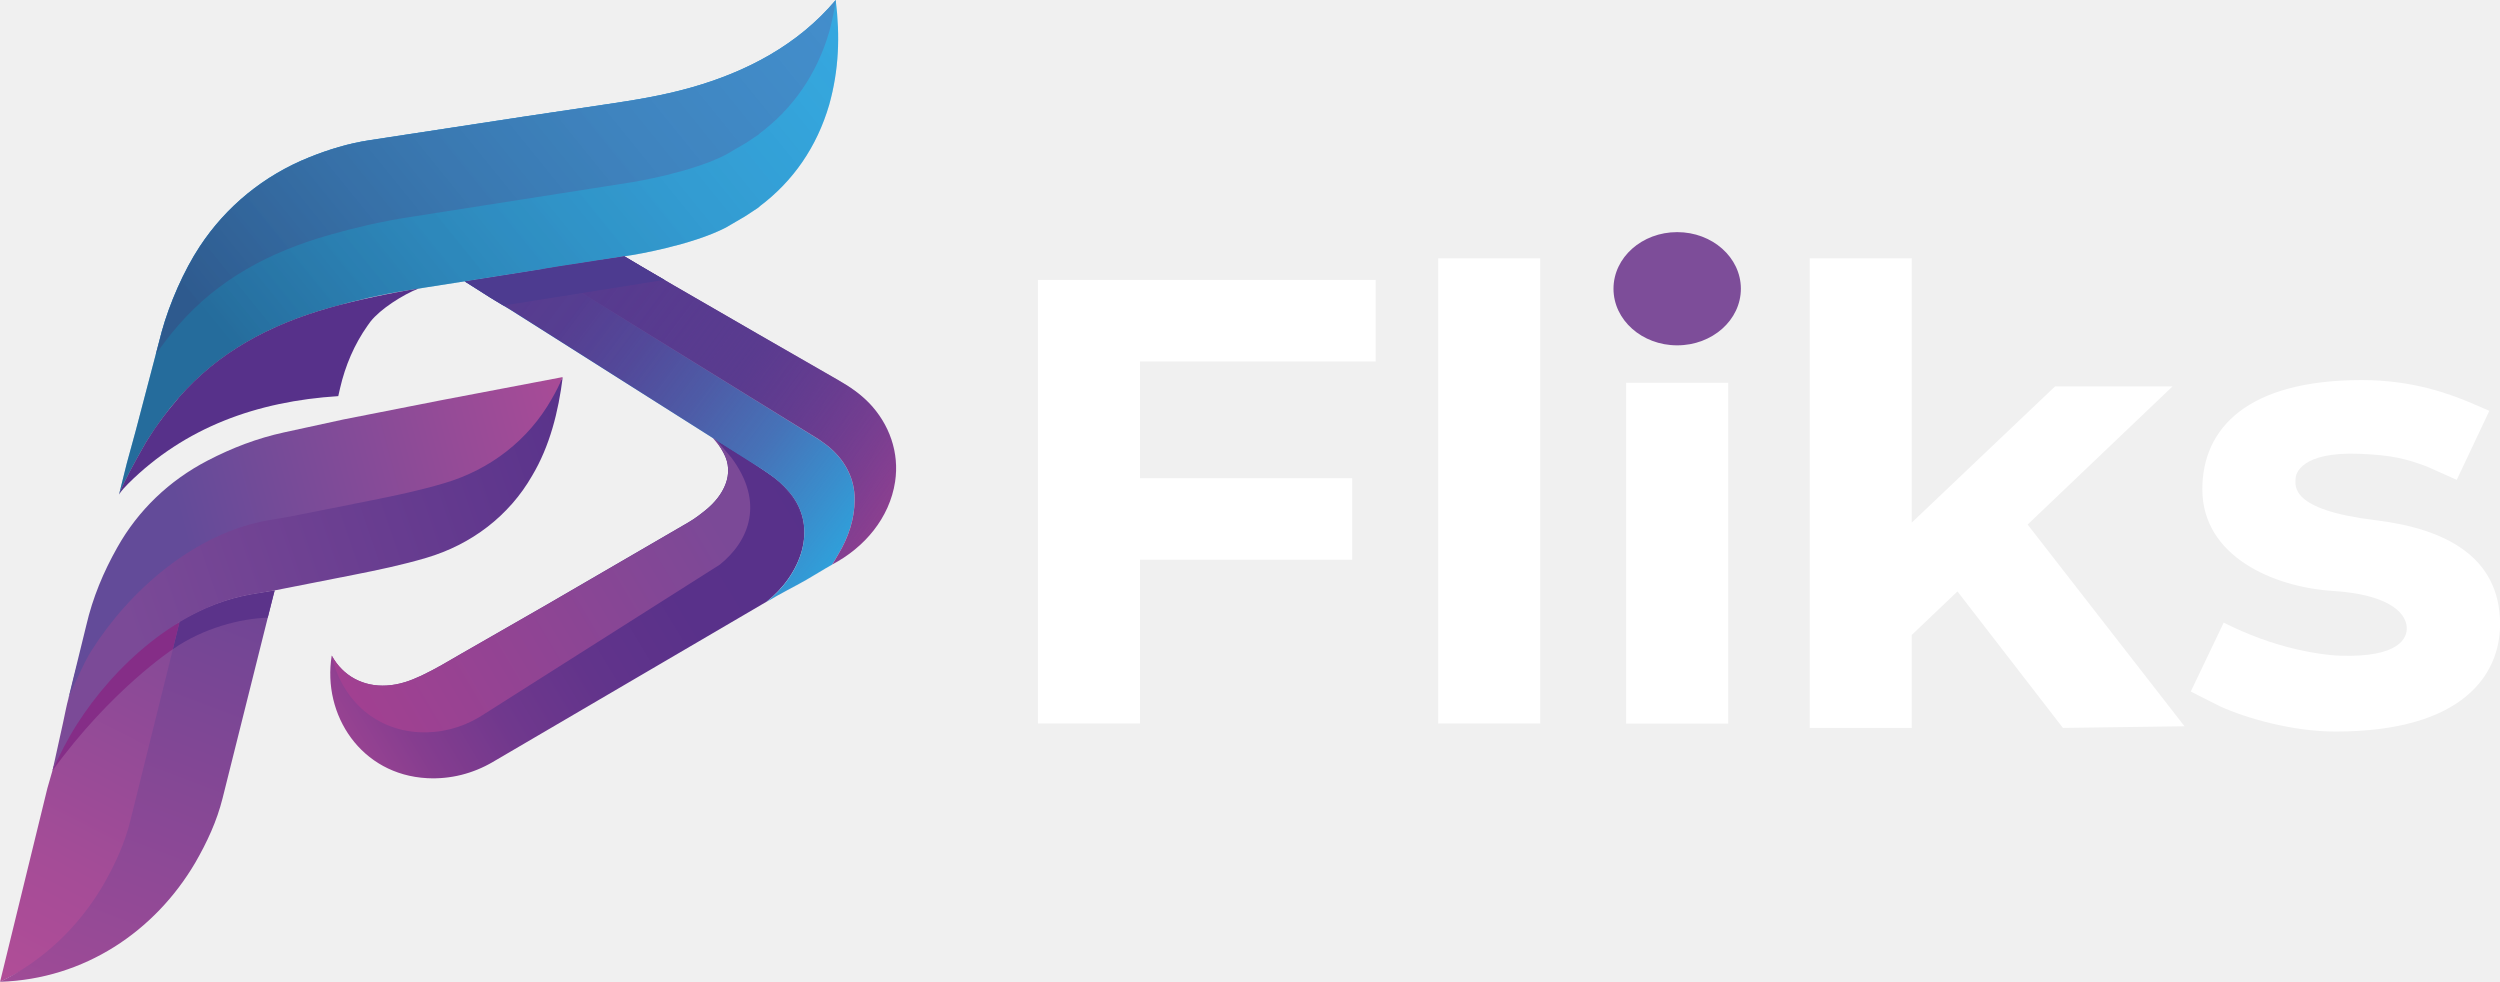
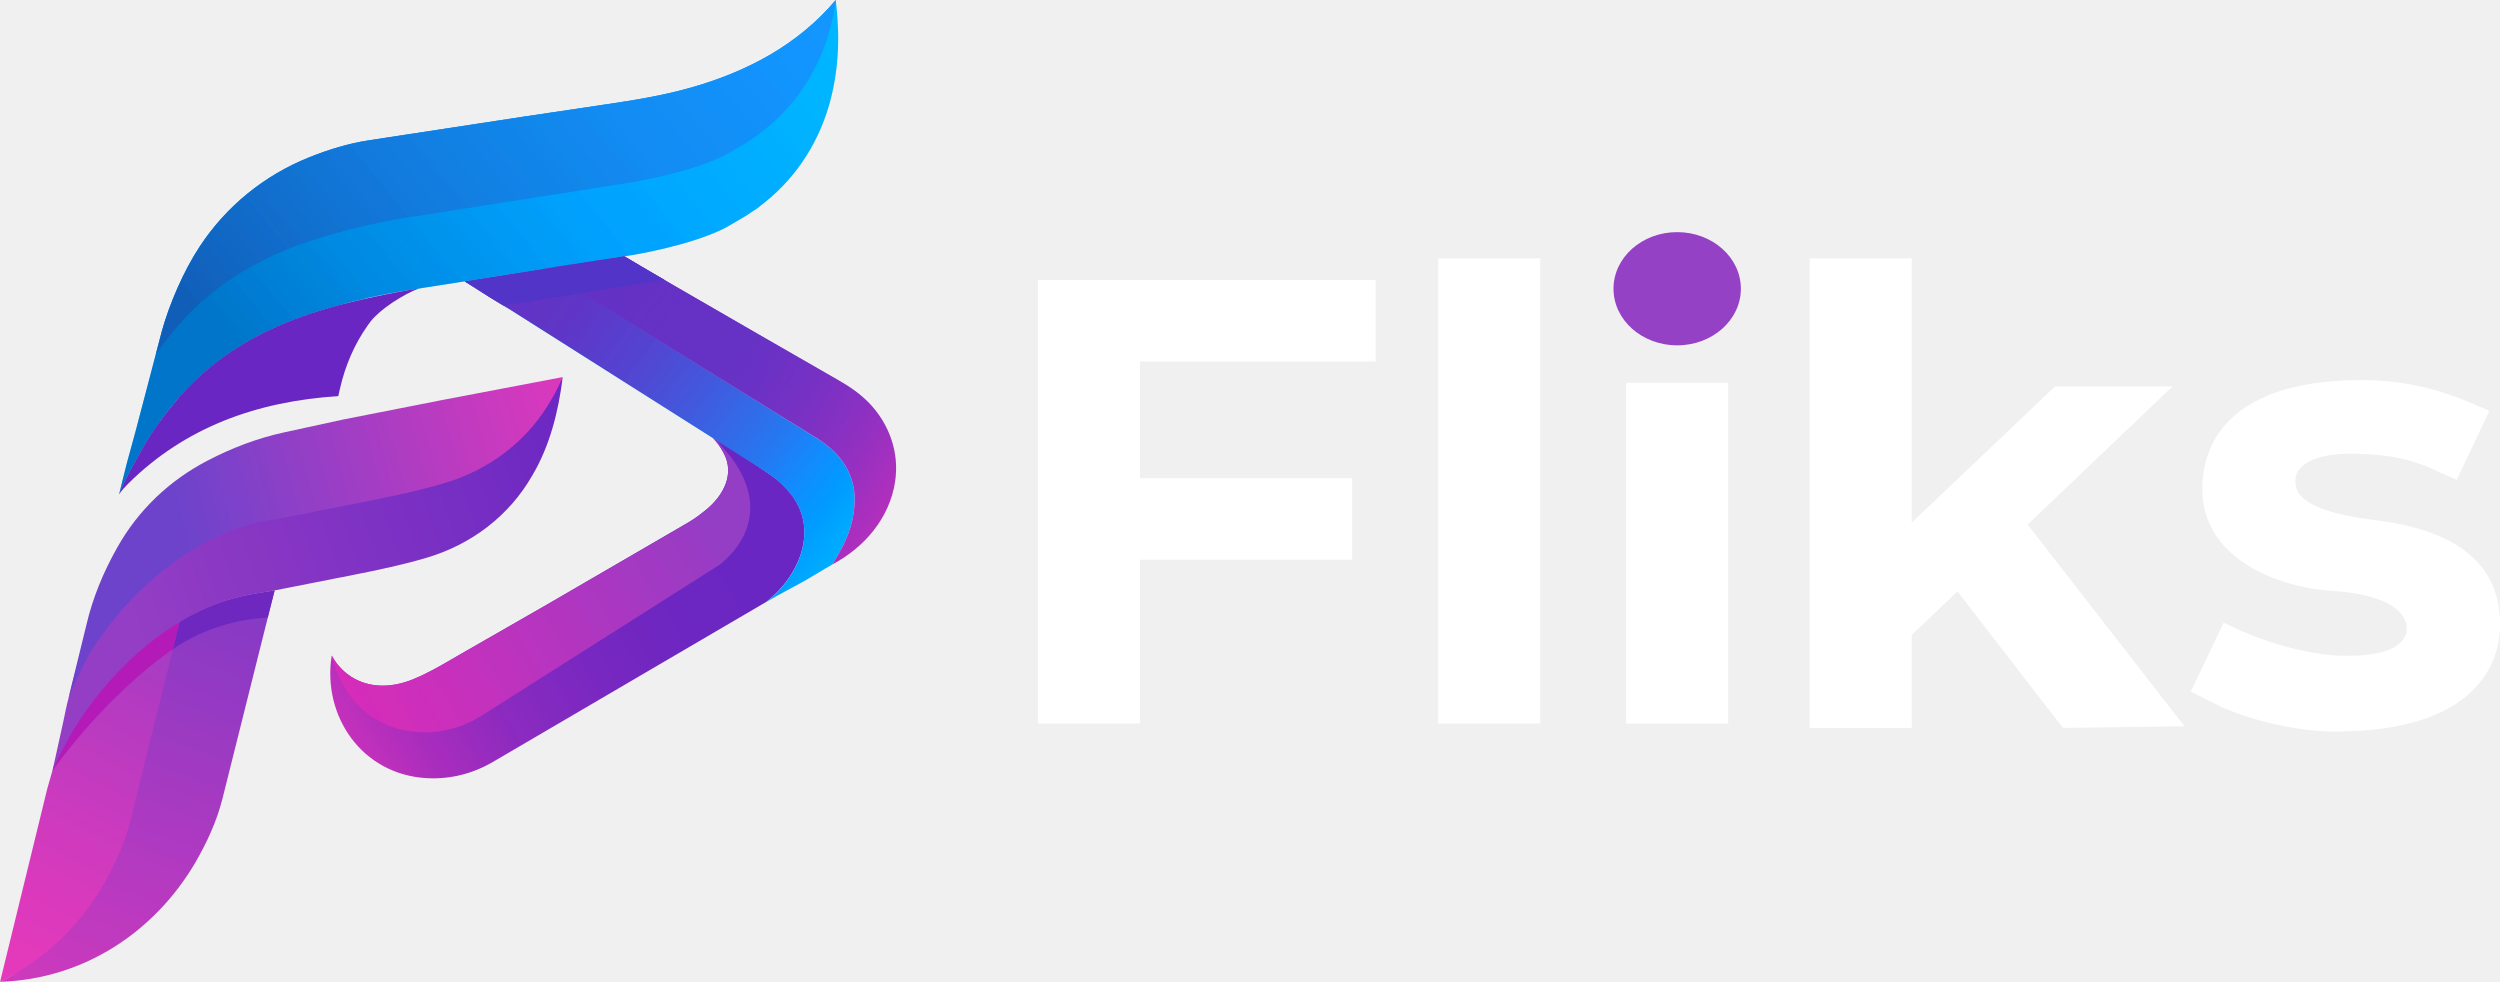
<svg xmlns="http://www.w3.org/2000/svg" id="Calque_2" data-name="Calque 2" viewBox="0 0 378.03 148.46">
  <defs>
+     <filter id="vibrant" x="-5%" y="-5%" width="110%" height="110%" color-interpolation-filters="sRGB">
+       <feColorMatrix type="saturate" values="1.75" />
+     </filter>
    <style>
      .cls-1 {
        fill: url(#Dégradé_sans_nom_135);
      }

      .cls-2 {
        fill: #4d3b90;
      }

      .cls-3 {
        fill: #ffffff;
      }

      .cls-4 {
        fill: url(#Dégradé_sans_nom_202);
      }

      .cls-5 {
        fill: url(#Dégradé_sans_nom_150);
      }

      .cls-6 {
        fill: #5b338a;
      }

      .cls-7 {
        fill: url(#Dégradé_sans_nom_125);
      }

      .cls-8 {
        fill: #ffffff;
      }

      .cls-9 {
        fill: #852d87;
      }

      .cls-10 {
        fill: url(#Dégradé_sans_nom_189);
      }

      .cls-11 {
        fill: url(#Dégradé_sans_nom_180);
      }

      .cls-12 {
        fill: #407fc1;
      }

      .cls-13 {
        fill: url(#Dégradé_sans_nom_119);
      }

      .cls-14 {
        fill: #2ea2dc;
      }

      .cls-15 {
        fill: url(#Dégradé_sans_nom_206);
        opacity: .5;
      }

      .cls-16 {
        fill: #7d4d99;
      }

      .cls-17 {
        fill: url(#Dégradé_sans_nom_197);
      }

      .cls-18 {
        fill: #57318a;
      }
    </style>
    <linearGradient id="Dégradé_sans_nom_189" data-name="Dégradé sans nom 189" x1="-1.28" y1="152.58" x2="32.67" y2="86.37" gradientUnits="userSpaceOnUse">
      <stop offset="0" stop-color="#b34d97" />
      <stop offset=".32" stop-color="#a54c97" />
      <stop offset=".92" stop-color="#804997" />
      <stop offset=".99" stop-color="#7b4997" />
    </linearGradient>
    <linearGradient id="Dégradé_sans_nom_180" data-name="Dégradé sans nom 180" x1="1.45" y1="175.38" x2="41.04" y2="71.06" gradientUnits="userSpaceOnUse">
      <stop offset=".1" stop-color="#a94c97" />
      <stop offset=".93" stop-color="#674494" />
    </linearGradient>
    <linearGradient id="Dégradé_sans_nom_135" data-name="Dégradé sans nom 135" x1="44.22" y1="118.51" x2="123.29" y2="70.73" gradientUnits="userSpaceOnUse">
      <stop offset="0" stop-color="#b54b96" />
      <stop offset=".08" stop-color="#9f4593" />
      <stop offset=".21" stop-color="#853d8f" />
      <stop offset=".35" stop-color="#70388d" />
      <stop offset=".51" stop-color="#62348b" />
      <stop offset=".7" stop-color="#59318a" />
      <stop offset="1" stop-color="#57318a" />
    </linearGradient>
    <linearGradient id="Dégradé_sans_nom_119" data-name="Dégradé sans nom 119" x1="109.21" y1="61.58" x2="156.48" y2="86.36" gradientUnits="userSpaceOnUse">
      <stop offset="0" stop-color="#57318a" />
      <stop offset="1" stop-color="#b54b96" />
    </linearGradient>
    <linearGradient id="Dégradé_sans_nom_125" data-name="Dégradé sans nom 125" x1="131.13" y1="81.41" x2="78.88" y2="42.32" gradientUnits="userSpaceOnUse">
      <stop offset=".01" stop-color="#654a98" stop-opacity="0" />
      <stop offset=".14" stop-color="#614696" stop-opacity=".22" />
      <stop offset=".32" stop-color="#5e4293" stop-opacity=".5" />
      <stop offset=".51" stop-color="#5a3f91" stop-opacity=".72" />
      <stop offset=".68" stop-color="#583c90" stop-opacity=".87" />
      <stop offset=".85" stop-color="#573b8f" stop-opacity=".97" />
      <stop offset="1" stop-color="#573b8f" />
    </linearGradient>
    <linearGradient id="Dégradé_sans_nom_150" data-name="Dégradé sans nom 150" x1="47.94" y1="111.71" x2="115.77" y2="71.44" gradientUnits="userSpaceOnUse">
      <stop offset="0" stop-color="#a63f90" />
      <stop offset=".87" stop-color="#7b4997" />
    </linearGradient>
    <linearGradient id="Dégradé_sans_nom_206" data-name="Dégradé sans nom 206" x1="119.97" y1="-5.27" x2="19.32" y2="76.32" gradientUnits="userSpaceOnUse">
      <stop offset="0" stop-color="#4ab9e9" stop-opacity=".49" />
      <stop offset=".79" stop-color="#1c365c" />
    </linearGradient>
    <linearGradient id="Dégradé_sans_nom_202" data-name="Dégradé sans nom 202" x1="-3.38" y1="103.68" x2="93.61" y2="70.8" gradientUnits="userSpaceOnUse">
      <stop offset=".24" stop-color="#7b4a97" />
      <stop offset="1" stop-color="#57318a" />
    </linearGradient>
    <linearGradient id="Dégradé_sans_nom_197" data-name="Dégradé sans nom 197" x1="-1.33" y1="93.18" x2="99.85" y2="66.19" gradientUnits="userSpaceOnUse">
      <stop offset=".3" stop-color="#634b99" />
      <stop offset=".72" stop-color="#964b97" />
      <stop offset="1" stop-color="#b54b96" />
    </linearGradient>
  </defs>
-   <g id="Calque_1-2" data-name="Calque 1">
+   <g id="Calque_1-2" data-name="Calque 1" filter="url(#vibrant)">
    <polygon class="cls-8" points="156.95 109.4 172.38 109.4 172.38 84.64 204.47 84.64 204.47 72.31 172.38 72.31 172.38 54.66 208.02 54.66 208.02 42.33 156.95 42.33 156.95 109.4" />
    <rect class="cls-3" x="190.01" y="66.51" width="70.34" height="15.43" transform="translate(299.41 -150.95) rotate(90)" />
    <rect class="cls-3" x="227.84" y="75.93" width="51.54" height="15.43" transform="translate(337.25 -169.96) rotate(90)" />
    <polygon class="cls-3" points="311.94 110.07 330.32 109.82 306.6 79.32 328.51 58.43 310.75 58.43 289.08 79.02 289.08 39.06 273.65 39.06 273.65 110.07 289.08 110.07 289.08 96.01 295.99 89.43 311.94 110.07" />
    <ellipse class="cls-16" cx="253.61" cy="43.66" rx="9.63" ry="8.56" />
    <path class="cls-3" d="M359.25,78.67c-13.09-1.58-12.18-5.23-12.12-6.4.03-.55.71-4,9.68-3.65,5.04.2,7.14.81,10.13,1.91l4.55,2.03,4.93-10.44-3.48-1.49c-2.3-.89-7.83-3.18-15.9-3.16-17.17.03-24.02,7.25-24.02,16.52,0,10.18,10.84,14.81,19.77,15.37,7.93.5,10.97,3.03,11.14,5.47.11,1.66-1.15,4.6-10.04,4.32-1.94-.06-4.23-.42-6.51-.94-3.86-.88-7.59-2.28-11.13-4.06h0s-4.98,10.42-4.98,10.42l4.43,2.24c4.04,1.83,11,3.81,17.45,3.81,19.32,0,24.89-8.65,24.89-16.24,0-10.16-8.23-14.43-18.78-15.71Z" />
    <path class="cls-10" d="M11.5,109.36c-1.4,2.2-2.41,4.43-3.44,6.71l-.9,3.14-7.15,29.25c6.49-3.16,13.74-7.65,17.44-13.93,1.79-3.11,3.27-6.28,4.14-9.77l5.98-31.04c-6.49,3.77-12.31,9.74-16.06,15.64Z" />
    <path class="cls-11" d="M41.53,89.28l-3.33.52c-3.87.65-7.58,2.13-11.01,4.13l-7.49,30.21c-.87,3.49-2.35,6.66-4.14,9.77-3.7,6.28-9.07,11.39-15.55,14.55,12.76-.41,23.41-7.63,29.51-18,1.79-3.11,3.27-6.28,4.14-9.77l7.67-30.65c.08-.34.14-.54.21-.76Z" />
    <path class="cls-1" d="M115.94,90.97l-41.42,24.25c-3.02,1.77-6.42,2.63-9.92,2.45-9.97-.52-15.9-9.52-14.44-18.54,1.69,3.12,4.8,4.74,8.31,4.53,1.9-.11,3.58-.71,5.28-1.51,2.14-1.01,4.06-2.18,6.12-3.37l12.85-7.37,21.36-12.41c.99-.58,1.79-1.19,2.65-1.89,2.64-2.14,4.44-5.43,2.66-8.66-.49-.88-1.03-1.79-1.68-2.52.23.02.43.16.66.32l7.79,5.3c1.24.84,2.29,1.75,3.24,2.89,4.55,5.46,1.51,12.62-3.47,16.53Z" />
    <path class="cls-14" d="M18.01,74.76s.05-.21.32-.82c.01-.02.02-.05.03-.07.46-1.03,1.49-3.13,3.76-7.07,1.43-2.31,3.03-4.5,4.84-6.59,6.07-6.98,13.82-11.1,22.86-13.67,3.94-1.12,7.86-2.03,11.84-2.65l33.98-5.33c.23-.04,8.9-1.45,14.12-4.15.14-.07.74-.43,1.49-.87.94-.52,1.84-1.07,2.7-1.67.52-.34.9-.59.92-.66,0,0,0,0,0-.01,5.05-3.79,8.66-8.99,10.52-15.38,1.46-5.24,1.65-10.32.98-15.81-5.72,6.79-13.5,10.88-22.02,13.27-4.27,1.2-8.5,1.88-12.92,2.53l-12.4,1.85-23.15,3.54c-3.2.49-6.17,1.4-9.13,2.59-6.87,2.76-12.56,7.44-16.53,13.46-2.43,3.68-4.59,8.65-5.76,12.88l-3.86,14.7-.18.67-1.25,4.57-.87,3.49-.3,1.21Z" />
    <g>
      <path class="cls-18" d="M61.72,106.11h0s0,0,0,0c-.02.1.02.06.04.12l.05-.19s-.05.05-.09.07Z" />
      <path class="cls-18" d="M61.65,106.65l.03-.1s-.03.09-.03.1Z" />
      <path class="cls-18" d="M26.96,60.21c-.14.16-.26.32-.4.48-.38.45-.75.89-1.11,1.35-.25.32-.5.65-.75.97-.23.3-.45.61-.67.91-.28.38-.55.77-.82,1.16,0,.01-.02.03-.02.04-.37.55-.73,1.11-1.08,1.68-2.27,3.94-3.3,6.04-3.76,7.07-.01.02-.02.05-.03.07-.09.21-.15.36-.2.48,0,.02-.03.08-.05.14-.05.14-.07.2-.07.2h0c.4-.59.82-1.06,1.37-1.61,8.59-8.54,19.49-12.47,31.78-13.25l.28-1.23c.78-3.38,2.15-6.6,4.15-9.43.15-.21.3-.42.44-.61,1.52-1.93,4.91-4.07,7.29-5.01-3.98.62-9.56,1.79-13.5,2.91-9.04,2.57-16.8,6.69-22.86,13.67Z" />
      <polygon class="cls-18" points="61.65 106.65 61.65 106.65 61.65 106.65 61.65 106.65" />
      <path class="cls-18" d="M61.77,106.31s0-.01,0-.01c0-.04-.01-.05-.02-.07l-.08.33s.03-.07.04-.11c.01-.04.03-.09.05-.14Z" />
    </g>
    <path class="cls-12" d="M49.82,35.52c3.94-1.12,7.86-2.03,11.84-2.65l33.98-5.33c.23-.04,8.9-1.45,14.12-4.15.14-.07.74-.43,1.49-.87.94-.52,1.84-1.07,2.7-1.67.52-.34.9-.59.92-.66,0,0,0,0,0-.01,5.05-3.79,8.66-8.99,10.52-15.38.44-1.6.76-3.18.98-4.76,0-.01,0-.02,0-.03-5.72,6.79-13.5,10.88-22.02,13.27-4.27,1.2-8.5,1.88-12.92,2.53l-12.4,1.85-23.15,3.54c-3.2.49-6.17,1.4-9.13,2.59-6.87,2.76-12.56,7.44-16.53,13.46-2.43,3.68-4.59,8.65-5.76,12.88l-.91,3.47c1.05-1.52,2.17-2.99,3.41-4.41,6.07-6.98,13.82-11.1,22.86-13.67Z" />
    <path class="cls-14" d="M70.51,42.7l3.61,2.29,3.16,1.91,37.86,23.99h0l1.02.69c1.24.84,2.29,1.75,3.24,2.89,4.55,5.46,1.51,12.62-3.47,16.53,2.15-1.3,4.13-2.26,5.95-3.3,1.39-.79,2.55-1.55,3.94-2.32.37-.56.61-1.01.95-1.58,1.52-2.54,2.45-5.3,2.46-8.25.02-3.06-1.35-5.74-3.67-7.77-.55-.48-1.12-.89-1.71-1.28h.02s-41.75-25.82-41.75-25.82l-11.68,1.84-.19.03.25.16Z" />
    <path class="cls-13" d="M131.37,60.9c-1.37-1.41-2.91-2.45-4.64-3.44l-12.24-7.03-12.62-7.29c-2.85-1.63-5.02-2.95-7.47-4.39l-3.97.61-5.74.89-2.56.42,41.75,25.8h-.02c.29.2.58.4.86.61.29.21.57.44.85.68,2.32,2.03,3.68,4.71,3.67,7.77-.02,2.96-.94,5.71-2.46,8.25-.16.28-.31.56-.47.81s-.3.52-.48.77c4.89-2.55,8.7-7.06,9.52-12.53.66-4.38-.86-8.71-3.98-11.94Z" />
    <path class="cls-7" d="M92.06,39.15l-9.88,1.55-11.68,1.84-.19.03.25.16,3.61,2.29,3.16,1.91,37.86,23.99h0l1.02.69c1.24.84,2.08,1.8,3.02,2.94,4.55,5.46,1.68,12.55-3.3,16.46,2.15-1.3,4.17-2.24,6-3.27,1.39-.79,2.22-1.33,3.6-2.11l.34-.21c4.89-2.55,8.7-7.06,9.52-12.53.66-4.38-.86-8.71-3.98-11.94-1.37-1.41-2.91-2.45-4.64-3.44l-12.24-7.03-12.62-7.29c-2.85-1.63-5.02-2.95-7.47-4.39l-3.97.61-5.74.89-2.56.42" />
    <path class="cls-5" d="M110.58,69.19l-2.23-2.62c-.24-.16-.29-.18-.61-.39.65.73,1.18,1.39,1.66,2.27,1.78,3.23-.02,6.52-2.66,8.66-.86.7-1.66,1.31-2.65,1.89l-21.36,12.41-12.85,7.37c-2.07,1.19-3.98,2.36-6.12,3.37-1.7.8-3.38,1.4-5.28,1.51-3.51.21-6.62-1.42-8.31-4.53,0,0,0,0,0,.01,1.31,6.16,6.15,11.2,13.19,11.58,3.23.17,6.38-.64,9.17-2.31l36.31-23.03c4.48-3.59,6.79-9.43,1.76-16.17Z" />
    <path class="cls-15" d="M18.01,74.76s.05-.21.32-.82c.01-.02.02-.05.03-.07.46-1.03,1.49-3.13,3.76-7.07,1.43-2.31,3.03-4.5,4.84-6.59,6.07-6.98,13.82-11.1,22.86-13.67,3.94-1.12,7.86-2.03,11.84-2.65l33.98-5.33c.23-.04,8.9-1.45,14.12-4.15.14-.07.74-.43,1.49-.87.94-.52,1.84-1.07,2.7-1.67.52-.34.9-.59.92-.66,0,0,0,0,0-.01,5.05-3.79,8.66-8.99,10.52-15.38,1.46-5.24,1.65-10.32.98-15.81-5.72,6.79-13.5,10.88-22.02,13.27-4.27,1.2-8.5,1.88-12.92,2.53l-12.4,1.85-23.15,3.54c-3.2.49-6.17,1.4-9.13,2.59-6.87,2.76-12.56,7.44-16.53,13.46-2.43,3.68-4.59,8.65-5.76,12.88l-3.86,14.7-.18.67-1.25,4.57-.87,3.49-.3,1.21Z" />
    <path class="cls-2" d="M100.48,42.31l-.99-.57c-2.85-1.63-2.62-1.54-5.07-2.98l-3.97.61-5.74.89-8.72,1.39-5.53.87-.19.03.25.16,3.61,2.29.79.49,1.2.71,24.36-3.88Z" />
    <path class="cls-6" d="M38.16,89.85c-3.86.65-7.55,2.07-10.98,4.07l-1.05,4.25c4.63-3.22,10.24-4.64,14.35-4.77l1.05-4.12-.18.03-3.19.54Z" />
    <path class="cls-9" d="M26.13,98.17s-9.32,6.11-18.19,18.35l1.77-5.78,7.48-11.94,9.95-4.72" />
    <path class="cls-4" d="M7.94,116.51c1.03-2.28,2.22-4.67,3.62-6.87,5.71-9.01,15.48-17.92,26.61-19.79l3.19-.54,12.13-2.39c3.74-.74,7.32-1.49,10.95-2.56,6.87-2.02,12.55-6.38,16.01-12.4,2.69-4.49,4-9.76,4.64-14.93-.49,1.16-1.21.27-1.85,1.36-3.49,6.14-9.23,10.59-16.17,12.66-3.67,1.09-7.28,1.86-11.06,2.61l-12.25,2.44-3.22.55c-11.24,1.91-21.17,10.67-26.94,19.86-.61.96-1.09,1.95-1.54,2.95-.61,1.39-1.29,4.81-1.64,5.94-.38,1.23-.59,2.61-.88,3.86l-1.6,7.26Z" />
    <path class="cls-17" d="M10.42,105.39c.5-1.36,1.17-2.55,1.79-3.93.07-.16.15-.31.22-.46.11-.24.23-.48.34-.72.09-.19.19-.38.3-.57.22-.42.44-.82.68-1.2,5.77-9.19,15.7-17.95,26.94-19.86l3.22-.55,12.25-2.44c3.77-.75,7.39-1.52,11.06-2.61,6.94-2.06,12.67-6.51,16.17-12.66.64-1.08,1.2-2.21,1.69-3.37l-18.48,3.52-14.68,2.89-8.96,1.95c-4.08.89-7.86,2.34-11.54,4.25-5.86,3.04-10.53,7.53-13.69,13.16-2.1,3.72-3.71,7.59-4.68,11.76l-2.84,11.58c.07-.25.13-.5.21-.73Z" />
  </g>
</svg>
